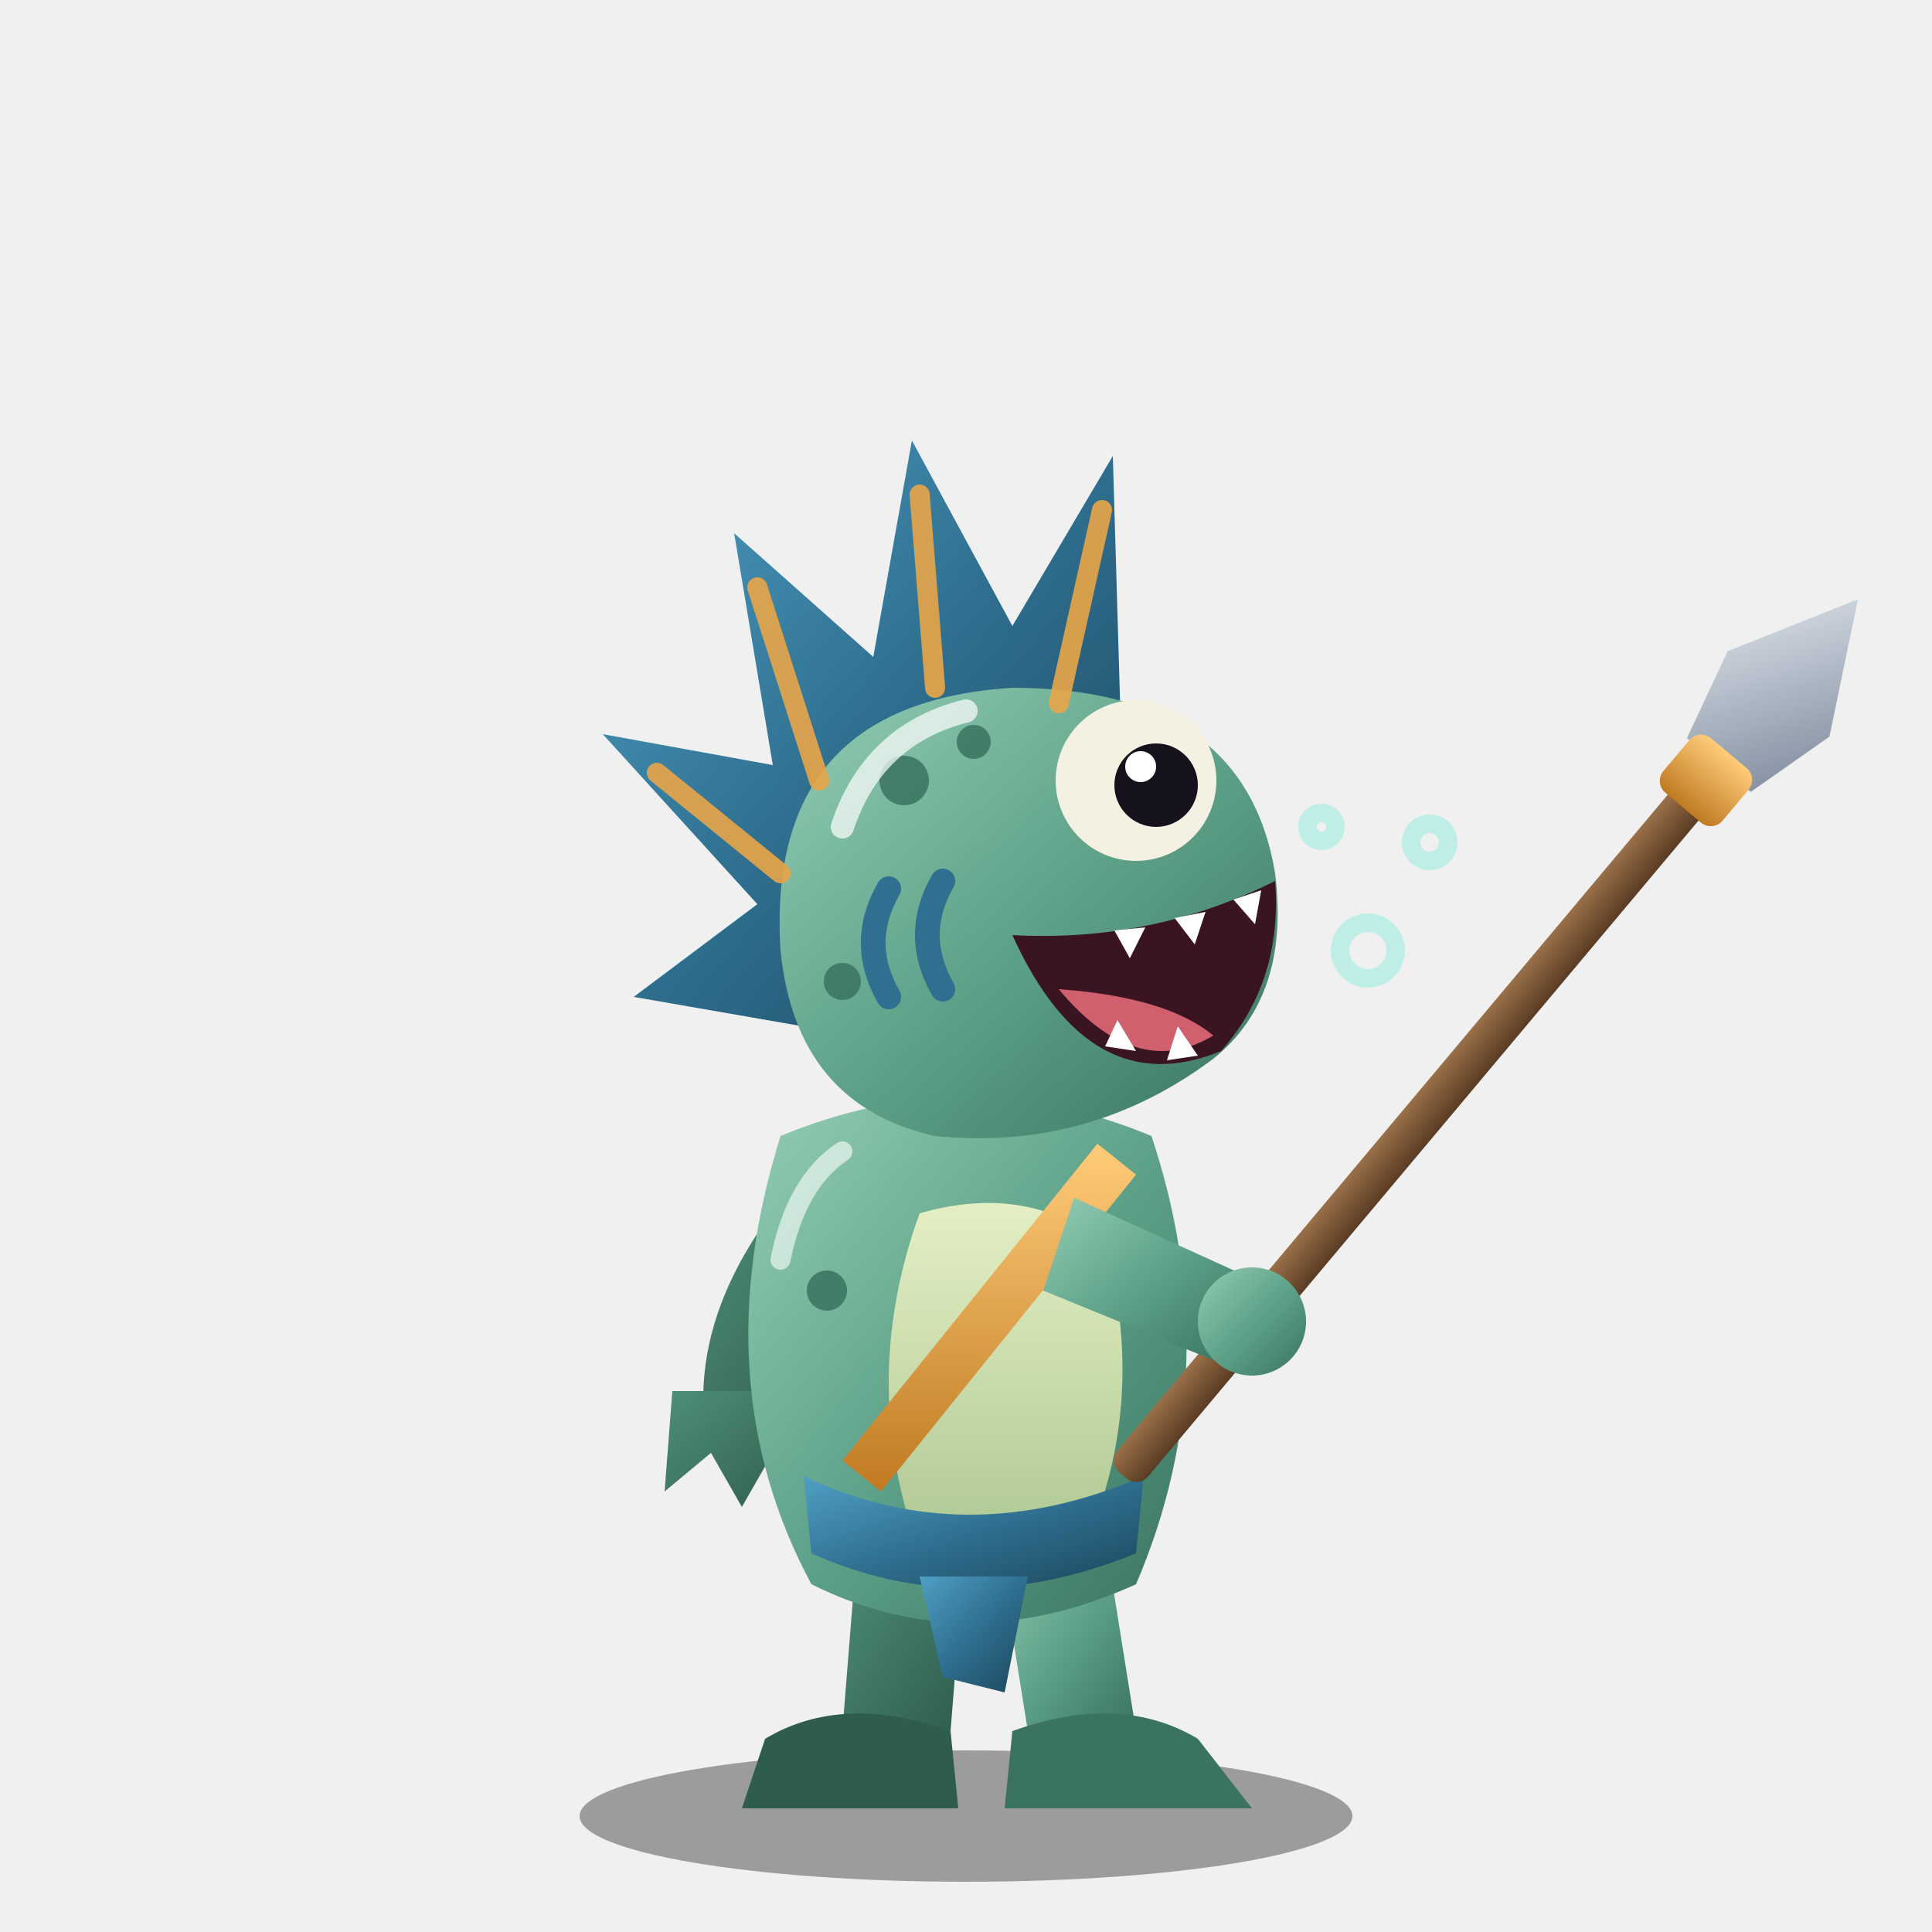
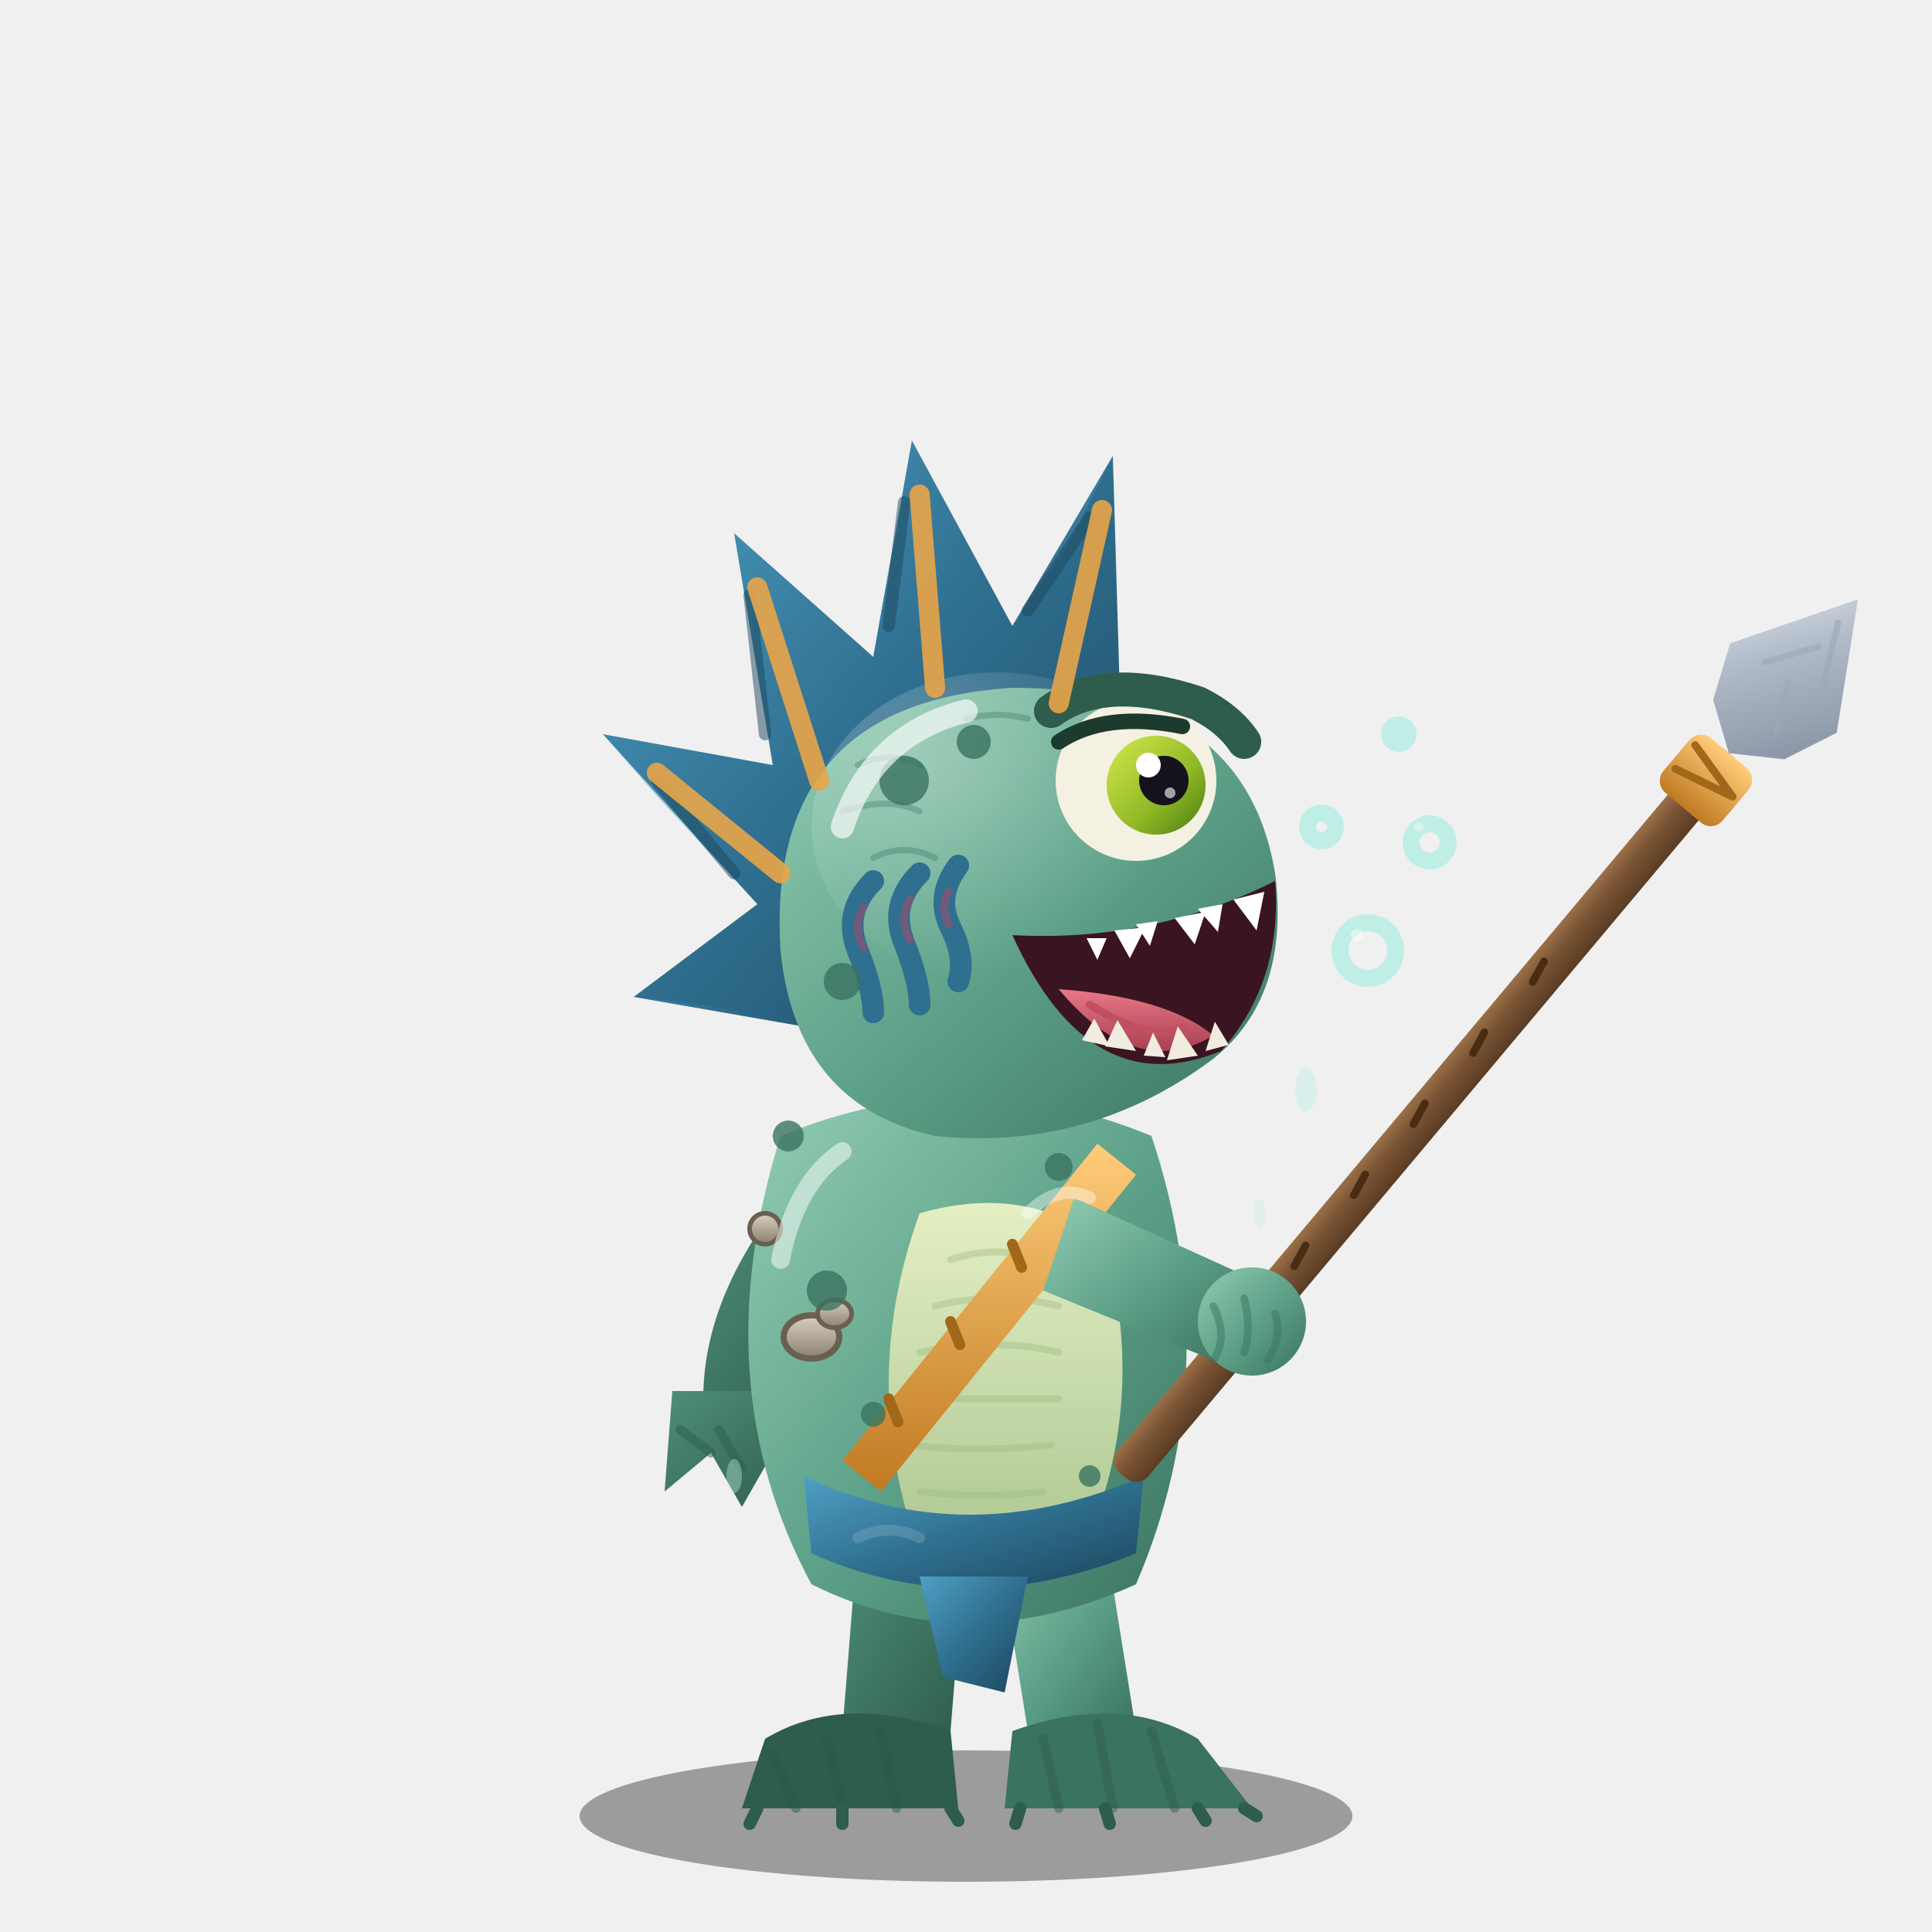
<svg xmlns="http://www.w3.org/2000/svg" viewBox="0 0 100 100" width="512" height="512" data-hand="64.8,68.4">
  <defs>
-     <linearGradient id="skin" x1="0" y1="0" x2="1" y2="1">
+     <linearGradient id="gb-skin" x1="0" y1="0" x2="1" y2="1">
      <stop offset="0" stop-color="#93cdb4" />
      <stop offset=".5" stop-color="#5fa38a" />
      <stop offset="1" stop-color="#3a7360" />
    </linearGradient>
-     <linearGradient id="skinD" x1="0" y1="0" x2="1" y2="1">
+     <linearGradient id="gb-skinD" x1="0" y1="0" x2="1" y2="1">
      <stop offset="0" stop-color="#4f8f78" />
      <stop offset="1" stop-color="#2e5c4d" />
    </linearGradient>
-     <linearGradient id="belly" x1="0" y1="0" x2="0" y2="1">
+     <linearGradient id="gb-belly" x1="0" y1="0" x2="0" y2="1">
      <stop offset="0" stop-color="#e4efc4" />
      <stop offset="1" stop-color="#a9c48e" />
    </linearGradient>
-     <linearGradient id="fin" x1="0" y1="0" x2="1" y2="1">
+     <linearGradient id="gb-fin" x1="0" y1="0" x2="1" y2="1">
      <stop offset="0" stop-color="#4f9fc4" />
      <stop offset=".5" stop-color="#2f6f8f" />
      <stop offset="1" stop-color="#1c455c" />
    </linearGradient>
-     <linearGradient id="orange" x1="0" y1="0" x2="0" y2="1">
+     <linearGradient id="gb-finMem" x1="0" y1="0" x2="1" y2="1">
+       <stop offset="0" stop-color="#6fbfdf" stop-opacity=".6" />
+       <stop offset="1" stop-color="#2a5f7f" stop-opacity=".35" />
+     </linearGradient>
+     <linearGradient id="gb-orange" x1="0" y1="0" x2="0" y2="1">
      <stop offset="0" stop-color="#ffcc7a" />
      <stop offset="1" stop-color="#c07a22" />
    </linearGradient>
-     <linearGradient id="wood" x1="0" y1="0" x2="1" y2="0">
+     <linearGradient id="gb-wood" x1="0" y1="0" x2="1" y2="0">
      <stop offset="0" stop-color="#9a7048" />
+       <stop offset=".4" stop-color="#7a5434" />
      <stop offset="1" stop-color="#5a3c24" />
    </linearGradient>
-     <linearGradient id="flint" x1="0" y1="0" x2="1" y2="1">
+     <linearGradient id="gb-flint" x1="0" y1="0" x2="1" y2="1">
      <stop offset="0" stop-color="#e3e9f0" />
+       <stop offset=".4" stop-color="#b0bac8" />
      <stop offset="1" stop-color="#7d8a9c" />
    </linearGradient>
+     <linearGradient id="gb-iris" x1="0" y1="0" x2="1" y2="1">
+       <stop offset="0" stop-color="#d4e94e" />
+       <stop offset=".6" stop-color="#8fb825" />
+       <stop offset="1" stop-color="#4a7a10" />
+     </linearGradient>
+     <linearGradient id="gb-tongue" x1="0" y1="0" x2="0" y2="1">
+       <stop offset="0" stop-color="#e87888" />
+       <stop offset="1" stop-color="#a84050" />
+     </linearGradient>
+     <linearGradient id="gb-barnacle" x1="0" y1="0" x2="0" y2="1">
+       <stop offset="0" stop-color="#d8d0c0" />
+       <stop offset="1" stop-color="#8a8070" />
+     </linearGradient>
+     <radialGradient id="gb-sheen" cx=".3" cy=".3" r=".7">
+       <stop offset="0" stop-color="#fff" stop-opacity=".25" />
+       <stop offset="1" stop-color="#fff" stop-opacity="0" />
+     </radialGradient>
  </defs>
  <ellipse cx="50" cy="94" rx="20" ry="3.4" fill="#000" opacity=".35" />
  <g transform="translate(50 94) scale(.8) translate(-50 -94)">
    <g stroke="none" stroke-width="1.85" stroke-linejoin="round" stroke-linecap="round">
-       <path d="M60 23 L59.5 6 L53 17 L46.5 5 L44 19 L35 11 L37.5 26 L26.5 24 L36.5 35 L28.5 41 L40 43 Z" fill="url(#fin)" />
-       <path d="M39 53 Q33 60 33 67 L38.5 68 Q38.5 61 43 56 Z" fill="url(#skinD)" />
-       <path d="M31 66.5 L30.5 73 L33.5 70.5 L35.5 74 L37.5 70.5 L40 72 L39.5 66.5 Z" fill="url(#skinD)" />
-       <path d="M43 76 h7 l-1 12.5 h-7 z" fill="url(#skinD)" />
+       <path d="M60 23 L59.5 6 L53 17 L46.5 5 L44 19 L35 11 L37.5 26 L26.5 24 L36.5 35 L28.5 41 L40 43 Z" fill="url(#gb-fin)" />
+       <path d="M59.5 6 L53 17 L56.5 12 Z M46.5 5 L44 19 L45.5 11 Z M35 11 L37.5 26 L36 17 Z" fill="url(#gb-finMem)" />
+       <path d="M26.5 24 L36.5 35 L30 28 Z M28.5 41 L40 43 L33 41.5 Z" fill="url(#gb-finMem)" />
+       <path d="M58 10 L54 16 M46 9 L45 17 M36 15 L37 24 M30 27 L35 33" stroke="#1c455c" stroke-width=".8" fill="none" opacity=".5" />
+       <path d="M39 53 Q33 60 33 67 L38.5 68 Q38.5 61 43 56 Z" fill="url(#gb-skinD)" />
+       <path d="M31 66.5 L30.5 73 L33.5 70.5 L35.5 74 L37.5 70.5 L40 72 L39.5 66.5 Z" fill="url(#gb-skinD)" />
+       <path d="M31.5 69 L33.5 70.5 M34 69 L35.5 71.5 M37 69 L38.5 71" stroke="#2e5c4d" stroke-width=".6" fill="none" opacity=".5" />
+       <path d="M43 76 h7 l-1 12.5 h-7 z" fill="url(#gb-skinD)" />
+       <path d="M52 76 h7 l2 12.5 h-7 z" fill="url(#gb-skin)" />
      <path d="M35.5 93.5 L37 89 Q42 86 49 88.5 L49.5 93.5 Z" fill="#2e5c4d" />
-       <path d="M52 76 h7 l2 12.5 h-7 z" fill="url(#skin)" />
+       <path d="M37.5 90 L39 93.5 M41 89 L42 93.5 M44.5 88.5 L45.5 93.5" stroke="#245648" stroke-width=".6" fill="none" opacity=".45" />
      <path d="M52.5 93.5 L53 88.5 Q60 86 65 89 L68.5 93.5 Z" fill="#3a7360" />
-       <path d="M38 50 Q33 66 40 79 Q50 84 61 79 Q67 65 62 50 Q50 45 38 50 Z" fill="url(#skin)" />
-       <path d="M47 55 Q54 53 59 57 Q62 68 57 78 Q51 80 47 77 Q43 66 47 55 Z" fill="url(#belly)" />
-       <path d="M39.5 72 Q50 77 61.5 72 L61 77 Q50 81.5 40 77 Z" fill="url(#fin)" />
-       <path d="M47 78.5 L54 78.5 L52.5 86 L48.5 85 Z" fill="url(#fin)" />
-       <path d="M58.5 50.5 L42 71 L44.5 73 L61 52.5 Z" fill="url(#orange)" />
-       <path d="M38 38 Q37 22 53 21 Q68 21 70 33 Q71 41 66 45 Q58 51 48 50 Q39 48 38 38 Z" fill="url(#skin)" />
+       <path d="M55 89 L56 93.5 M58.5 88 L59.5 93.5 M62 88.5 L63.5 93.5" stroke="#2e5c4d" stroke-width=".6" fill="none" opacity=".45" />
+       <path d="M38 50 Q33 66 40 79 Q50 84 61 79 Q67 65 62 50 Q50 45 38 50 Z" fill="url(#gb-skin)" />
+       <path d="M47 55 Q54 53 59 57 Q62 68 57 78 Q51 80 47 77 Q43 66 47 55 Z" fill="url(#gb-belly)" />
+       <g stroke="#9ab880" stroke-width=".45" fill="none" opacity=".4">
+         <path d="M49 58 q3 -1 6 0 M48 61 q4 -1 8 0 M47 64 q5 -1 9 0 M46 67 q5 0 10 0 M46.5 70 q4 .5 9 0 M47 73 q4 .5 8 0 M48.5 76 q3 .5 6 0" />
+       </g>
+       <path d="M39.5 72 Q50 77 61.5 72 L61 77 Q50 81.5 40 77 Z" fill="url(#gb-fin)" />
+       <path d="M47 78.5 L54 78.5 L52.5 86 L48.5 85 Z" fill="url(#gb-fin)" />
+       <path d="M58.5 50.5 L42 71 L44.5 73 L61 52.5 Z" fill="url(#gb-orange)" />
+       <path d="M53 57 l.6 1.5 M49 62 l.6 1.5 M45 67 l.6 1.5" stroke="#a06818" stroke-width=".7" fill="none" />
+       <g fill="url(#gb-barnacle)" stroke="#6a6050">
+         <ellipse cx="40" cy="63" rx="1.8" ry="1.4" stroke-width=".4" />
+         <ellipse cx="41.5" cy="61.5" rx="1.1" ry=".9" stroke-width=".3" />
+         <circle cx="37" cy="56" r="1" stroke-width=".3" />
+       </g>
+       <path d="M38 38 Q37 22 53 21 Q68 21 70 33 Q71 41 66 45 Q58 51 48 50 Q39 48 38 38 Z" fill="url(#gb-skin)" />
+       <ellipse cx="52" cy="30" rx="12" ry="10" fill="url(#gb-sheen)" />
+       <g stroke="#3a7360" stroke-width=".4" fill="none" opacity=".35">
+         <path d="M43 26 q2 -1 4 0 M42 29 q3 -1 5 0 M44 32 q2 -1 4 0 M50 23 q2 -.5 4 0" />
+       </g>
      <path d="M70 33.5 Q62 37.5 53 37 Q58 48 66.5 44.5 Q70.5 40 70 33.5 Z" fill="#3a1420" />
-       <circle cx="61" cy="27" r="5.2" fill="#f4f1e2" />
+       <path d="M56 40.5 Q61 46.5 66 43.5 Q63 41 56 40.5 Z" fill="url(#gb-tongue)" />
+       <path d="M58 41.5 Q62 44 64 43" stroke="#c05060" stroke-width=".5" fill="none" />
      <g transform="rotate(40 68.5 62)">
-         <rect class="wpn" x="67.2" y="14" width="2.6" height="61" rx="1" fill="url(#wood)" />
-         <path class="wpn" d="M68.5 1 L72.8 9 L71.2 15 L65.8 15 L64.2 9 Z" fill="url(#flint)" />
-         <rect class="wpn" x="66" y="14" width="5" height="4.6" rx="1" fill="url(#orange)" />
+         <rect class="wpn" x="67.2" y="14" width="2.6" height="61" rx="1" fill="url(#gb-wood)" />
+         <path class="wpn" d="M68 56 l.3 1.5 M68 50 l.3 1.5 M68 44 l.3 1.5 M68 38 l.3 1.5 M68 32 l.3 1.5" stroke="#4a2c14" stroke-width=".5" />
+         <path class="wpn" d="M68.5 1 L73 8.5 L71.5 12 L68.5 14 L65.5 12 L64 8.5 Z" fill="url(#gb-flint)" />
+         <path class="wpn" d="M68.5 3 L70.5 7 M68.5 5 L66.5 8 M68.5 8 L70 11" stroke="#9aa8b8" stroke-width=".4" fill="none" opacity=".6" />
+         <rect class="wpn" x="66" y="14" width="5" height="4.6" rx="1" fill="url(#gb-orange)" />
+         <path class="wpn" d="M66.5 15 l4 1 M66.5 17 l4 -1" stroke="#a06818" stroke-width=".5" fill="none" />
      </g>
-       <path d="M57 54 L68 59 L66 64.5 L55 60 Z" fill="url(#skin)" />
-       <circle cx="68.5" cy="62" r="3.5" fill="url(#skin)" />
+       <path d="M57 54 L68 59 L66 64.5 L55 60 Z" fill="url(#gb-skin)" />
+       <circle cx="68.5" cy="62" r="3.5" fill="url(#gb-skin)" />
+       <path d="M66 61 q1 2 0 3.5 M68 60.5 q.5 2 0 3.5 M70 61.5 q.5 1.5 -.5 3" stroke="#3a7360" stroke-width=".5" fill="none" opacity=".5" />
    </g>
-     <path d="M56 40.5 Q61 46.5 66 43.5 Q63 41 56 40.5 Z" fill="#d0606e" />
    <g fill="#fff">
-       <path d="M67.3 34.7 l1.8 -.6 l-.4 2.2 z" />
-       <path d="M63.5 35.9 l2 -.4 l-.7 2.1 z" />
-       <path d="M59.6 36.7 l2 -.2 l-1 2 z" />
-       <path d="M59 44.2 l2 .3 l-1.2 -2 z" />
-       <path d="M63 45.1 l2 -.3 l-1.3 -1.9 z" />
+       <path d="M67.3 34.7 l2 -.5 l-.5 2.5 z M65 35.3 l1.6 -.3 l-.3 1.8 z M63.5 35.9 l2 -.4 l-.7 2.1 z" />
+       <path d="M61 36.3 l1.4 -.2 l-.5 1.6 z M59.6 36.7 l2 -.2 l-1 2 z M57.8 37.2 l1.3 0 l-.6 1.4 z" />
    </g>
-     <circle cx="62.3" cy="27.3" r="2.7" fill="#15121d" />
-     <circle cx="61.3" cy="26.1" r="1" fill="#fff" />
-     <path d="M55.5 21.8 Q61 19.5 66.5 23" stroke="none" stroke-width="1.8" fill="none" stroke-linecap="round" />
-     <path d="M45 34 q-2 3.5 0 7 M48.5 33.5 q-2 3.5 0 7" stroke="#2f6f8f" stroke-width="1.6" fill="none" stroke-linecap="round" />
-     <g fill="#3a7360" opacity=".85">
+     <g fill="#f0ece0">
+       <path d="M57.5 43.8 l1.8 .4 l-1 -1.8 z M59 44.2 l2 .3 l-1.2 -2 z M61.5 44.8 l1.4 .1 l-.8 -1.6 z" />
+       <path d="M63 45.1 l2 -.3 l-1.3 -1.9 z M65.5 44.5 l1.5 -.4 l-.9 -1.5 z" />
+     </g>
+     <circle cx="61" cy="27" r="5.2" fill="#f4f1e2" />
+     <circle cx="62.3" cy="27.3" r="3.2" fill="url(#gb-iris)" />
+     <circle cx="62.8" cy="27" r="1.6" fill="#15121d" />
+     <circle cx="61.8" cy="26" r=".8" fill="#fff" />
+     <circle cx="63.2" cy="27.8" r=".35" fill="#fff" opacity=".6" />
+     <path d="M55.5 22.5 Q59 20 65 22 Q67 23 68 24.5" stroke="#2e5c4d" stroke-width="2.2" fill="none" stroke-linecap="round" />
+     <path d="M56 24.5 Q59 22.5 64 23.5" stroke="#1c3a2e" stroke-width="1" fill="none" stroke-linecap="round" />
+     <g stroke="#2f6f8f" stroke-width="1.4" fill="none" stroke-linecap="round">
+       <path d="M44 33.5 q-2 2 -1 4.5 q1 2.5 1 4 M47 33 q-2 2 -1 4.5 q1 2.5 1 4 M49.5 32.5 q-1.5 2 -.5 4 q1 2 .5 3.5" />
+     </g>
+     <path d="M43.5 35 q-1 1.5 0 3 M46.5 34.5 q-1 1.5 0 3 M49 34 q-.8 1.2 0 2.5" stroke="#c44060" stroke-width=".5" fill="none" opacity=".45" />
+     <g fill="#3a7360" opacity=".8">
      <circle cx="46" cy="27" r="1.6" />
      <circle cx="50.5" cy="24.5" r="1.1" />
      <circle cx="42" cy="40" r="1.2" />
      <circle cx="41" cy="60" r="1.3" />
+       <circle cx="56" cy="52" r=".9" />
+       <circle cx="38.5" cy="50" r="1" />
+       <circle cx="44" cy="68" r=".8" />
+       <circle cx="58" cy="72" r=".7" />
    </g>
    <path d="M56 22 L58.8 9.5 M48 21 L47 8.5 M40.5 27 L36.5 14.5 M38 33 L30 26.5" stroke="#e8a548" stroke-width="1.3" fill="none" stroke-linecap="round" opacity=".9" />
-     <path d="M57.5 90 l1.5 3.5 M61.5 89.5 l2 4" stroke="none" stroke-width="1" stroke-linecap="round" />
-     <path d="M42 30 Q44 24 50 22.5" stroke="#fff" stroke-width="1.5" fill="none" opacity=".7" stroke-linecap="round" />
-     <path d="M38 58 Q39 53 42 51" stroke="#fff" stroke-width="1.3" fill="none" opacity=".6" stroke-linecap="round" />
-     <g fill="none" stroke="#bfeee6" stroke-width="1.2">
+     <path d="M36.5 93.5 l-.5 1 M42 93.5 l0 1 M49 93.5 l.5 .8 M53.5 93.5 l-.3 1 M59 93.5 l.3 1 M65 93.5 l.5 .8 M68 93.5 l.8 .5" stroke="#2e5c4d" stroke-width=".8" fill="none" stroke-linecap="round" />
+     <path d="M42 30 Q44 24 50 22.5" stroke="#fff" stroke-width="1.5" fill="none" opacity=".65" stroke-linecap="round" />
+     <path d="M38 58 Q39 53 42 51" stroke="#fff" stroke-width="1.2" fill="none" opacity=".5" stroke-linecap="round" />
+     <g stroke="#fff" fill="none" stroke-linecap="round" opacity=".4">
+       <path d="M54 55 Q56 53 58 54" stroke-width=".8" />
+       <path d="M43 76 Q45 75 47 76" stroke-width=".7" opacity=".35" />
+     </g>
+     <g fill="#bfeee6">
+       <ellipse cx="72" cy="47" rx=".7" ry="1.4" opacity=".5" />
+       <ellipse cx="35" cy="72" rx=".5" ry="1.1" opacity=".4" />
+       <ellipse cx="69" cy="55" rx=".4" ry=".9" opacity=".35" />
+     </g>
+     <g fill="none" stroke="#bfeee6" stroke-width="1.1">
      <circle cx="76" cy="38" r="1.8" />
      <circle cx="80" cy="31" r="1.2" />
      <circle cx="73" cy="30" r=".9" />
+       <circle cx="78" cy="24" r=".6" />
+     </g>
+     <g fill="#fff" opacity=".4">
+       <circle cx="75.3" cy="37" r=".4" />
+       <circle cx="79.3" cy="30" r=".3" />
    </g>
  </g>
</svg>
